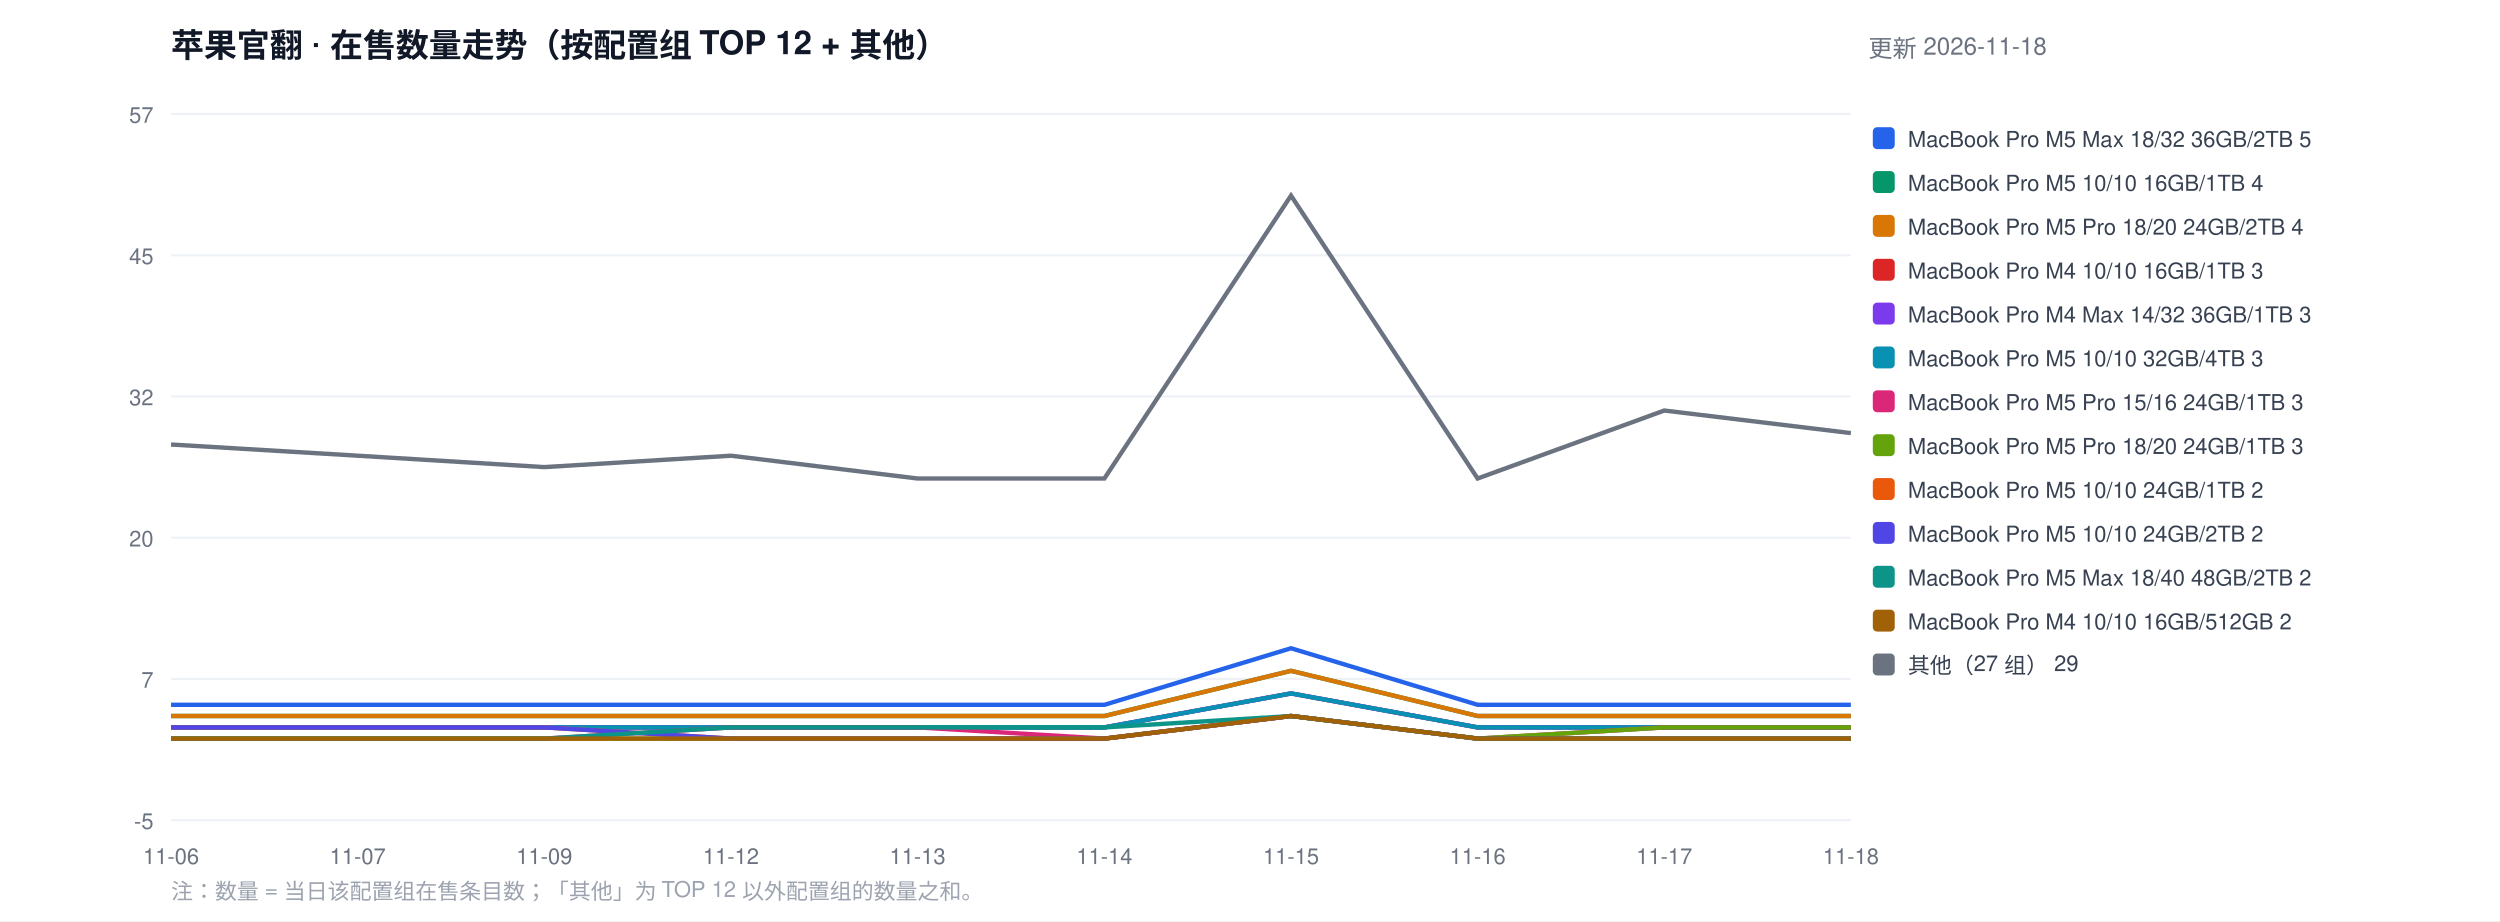
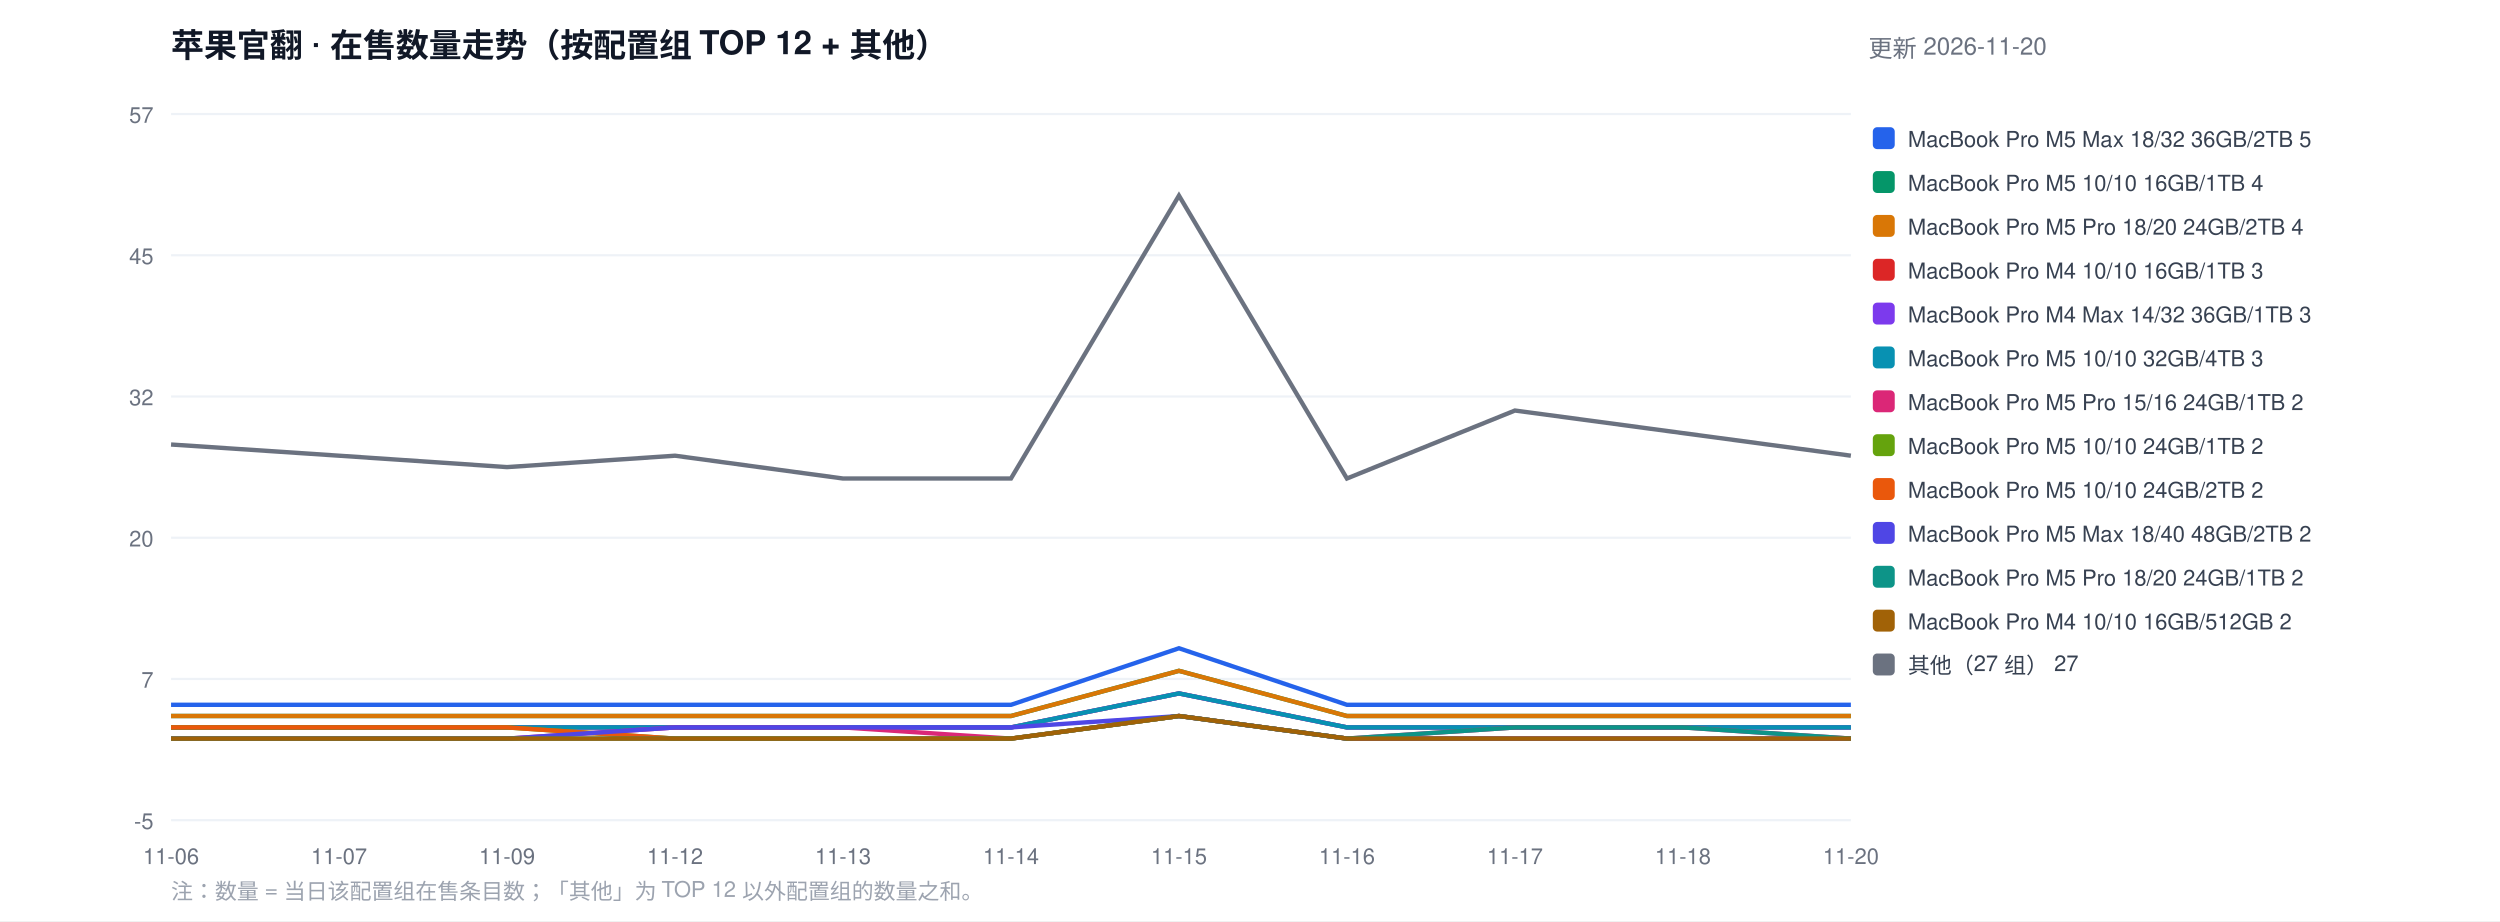
<svg xmlns="http://www.w3.org/2000/svg" width="1140" height="420" viewBox="0 0 1140 420" font-family="-apple-system,Segoe UI,Helvetica,Arial,sans-serif">
  <rect width="1140" height="420" fill="#ffffff" />
  <text x="78" y="26" font-size="15" font-weight="600" fill="#111827">苹果官翻 · 在售数量走势（按配置组 TOP 12 + 其他）</text>
-   <text x="852" y="26" font-size="11" fill="#6b7280">更新 2026-11-18</text>
+   <text x="852" y="26" font-size="11" fill="#6b7280">更新 2026-11-20</text>
  <line x1="78" y1="374.0" x2="844" y2="374.0" stroke="#eef2f7" />
  <text x="70" y="378.0" font-size="10" fill="#6b7280" text-anchor="end">-5</text>
  <line x1="78" y1="309.6" x2="844" y2="309.6" stroke="#eef2f7" />
  <text x="70" y="313.6" font-size="10" fill="#6b7280" text-anchor="end">7</text>
  <line x1="78" y1="245.2" x2="844" y2="245.2" stroke="#eef2f7" />
  <text x="70" y="249.2" font-size="10" fill="#6b7280" text-anchor="end">20</text>
  <line x1="78" y1="180.8" x2="844" y2="180.8" stroke="#eef2f7" />
  <text x="70" y="184.8" font-size="10" fill="#6b7280" text-anchor="end">32</text>
  <line x1="78" y1="116.4" x2="844" y2="116.4" stroke="#eef2f7" />
  <text x="70" y="120.4" font-size="10" fill="#6b7280" text-anchor="end">45</text>
  <line x1="78" y1="52.0" x2="844" y2="52.0" stroke="#eef2f7" />
  <text x="70" y="56.0" font-size="10" fill="#6b7280" text-anchor="end">57</text>
  <text x="78.0" y="394" font-size="10" fill="#6b7280" text-anchor="middle">11-06</text>
-   <text x="163.1" y="394" font-size="10" fill="#6b7280" text-anchor="middle">11-07</text>
-   <text x="248.2" y="394" font-size="10" fill="#6b7280" text-anchor="middle">11-09</text>
-   <text x="333.3" y="394" font-size="10" fill="#6b7280" text-anchor="middle">11-12</text>
-   <text x="418.4" y="394" font-size="10" fill="#6b7280" text-anchor="middle">11-13</text>
-   <text x="503.6" y="394" font-size="10" fill="#6b7280" text-anchor="middle">11-14</text>
-   <text x="588.7" y="394" font-size="10" fill="#6b7280" text-anchor="middle">11-15</text>
-   <text x="673.8" y="394" font-size="10" fill="#6b7280" text-anchor="middle">11-16</text>
-   <text x="758.9" y="394" font-size="10" fill="#6b7280" text-anchor="middle">11-17</text>
-   <text x="844.0" y="394" font-size="10" fill="#6b7280" text-anchor="middle">11-18</text>
-   <polyline fill="none" stroke="#2563eb" stroke-width="2" points="78.0,321.4 163.1,321.4 248.2,321.4 333.3,321.4 418.4,321.4 503.6,321.4 588.7,295.6 673.8,321.4 758.9,321.4 844.0,321.4" />
-   <polyline fill="none" stroke="#059669" stroke-width="2" points="78.0,326.5 163.1,326.5 248.2,326.5 333.3,326.5 418.4,326.5 503.6,326.5 588.7,305.9 673.8,326.5 758.9,326.5 844.0,326.5" />
-   <polyline fill="none" stroke="#d97706" stroke-width="2" points="78.0,326.5 163.1,326.5 248.2,326.5 333.3,326.5 418.4,326.5 503.6,326.5 588.7,305.9 673.8,326.5 758.9,326.5 844.0,326.5" />
-   <polyline fill="none" stroke="#dc2626" stroke-width="2" points="78.0,331.7 163.1,331.7 248.2,331.7 333.3,331.7 418.4,331.7 503.6,331.7 588.7,316.2 673.8,331.7 758.9,331.7 844.0,331.7" />
-   <polyline fill="none" stroke="#7c3aed" stroke-width="2" points="78.0,331.7 163.1,331.7 248.2,331.7 333.3,331.7 418.4,331.7 503.6,331.7 588.7,316.2 673.8,331.7 758.9,331.7 844.0,331.7" />
-   <polyline fill="none" stroke="#0891b2" stroke-width="2" points="78.0,331.7 163.1,331.7 248.2,331.7 333.3,331.7 418.4,331.7 503.6,331.7 588.7,316.2 673.8,331.7 758.9,331.7 844.0,331.7" />
-   <polyline fill="none" stroke="#db2777" stroke-width="2" points="78.0,336.8 163.1,336.8 248.2,336.8 333.3,331.7 418.4,331.7 503.6,336.8 588.7,326.5 673.8,336.8 758.9,331.7 844.0,331.7" />
-   <polyline fill="none" stroke="#65a30d" stroke-width="2" points="78.0,336.8 163.1,336.8 248.2,336.8 333.3,336.8 418.4,336.8 503.6,336.8 588.7,326.5 673.8,336.8 758.9,331.7 844.0,331.7" />
-   <polyline fill="none" stroke="#ea580c" stroke-width="2" points="78.0,331.7 163.1,331.7 248.2,331.7 333.3,336.8 418.4,336.8 503.6,336.8 588.7,326.5 673.8,336.8 758.9,336.8 844.0,336.8" />
-   <polyline fill="none" stroke="#4f46e5" stroke-width="2" points="78.0,331.7 163.1,331.7 248.2,331.7 333.3,336.8 418.4,336.8 503.6,336.8 588.7,326.5 673.8,336.8 758.9,336.8 844.0,336.8" />
-   <polyline fill="none" stroke="#0d9488" stroke-width="2" points="78.0,336.8 163.1,336.8 248.2,336.8 333.3,331.7 418.4,331.7 503.6,331.7 588.7,326.5 673.8,336.8 758.9,336.8 844.0,336.8" />
-   <polyline fill="none" stroke="#a16207" stroke-width="2" points="78.0,336.8 163.1,336.8 248.2,336.8 333.3,336.8 418.4,336.8 503.6,336.8 588.7,326.5 673.8,336.8 758.9,336.8 844.0,336.8" />
-   <polyline fill="none" stroke="#6b7280" stroke-width="2" points="78.0,202.7 163.1,207.8 248.2,213.0 333.3,207.8 418.4,218.2 503.6,218.2 588.7,89.2 673.8,218.2 758.9,187.2 844.0,197.5" />
+   <text x="154.6" y="394" font-size="10" fill="#6b7280" text-anchor="middle">11-07</text>
+   <text x="231.2" y="394" font-size="10" fill="#6b7280" text-anchor="middle">11-09</text>
+   <text x="307.8" y="394" font-size="10" fill="#6b7280" text-anchor="middle">11-12</text>
+   <text x="384.4" y="394" font-size="10" fill="#6b7280" text-anchor="middle">11-13</text>
+   <text x="461.0" y="394" font-size="10" fill="#6b7280" text-anchor="middle">11-14</text>
+   <text x="537.6" y="394" font-size="10" fill="#6b7280" text-anchor="middle">11-15</text>
+   <text x="614.2" y="394" font-size="10" fill="#6b7280" text-anchor="middle">11-16</text>
+   <text x="690.8" y="394" font-size="10" fill="#6b7280" text-anchor="middle">11-17</text>
+   <text x="767.4" y="394" font-size="10" fill="#6b7280" text-anchor="middle">11-18</text>
+   <text x="844.0" y="394" font-size="10" fill="#6b7280" text-anchor="middle">11-20</text>
+   <polyline fill="none" stroke="#2563eb" stroke-width="2" points="78.0,321.4 154.6,321.4 231.2,321.4 307.8,321.4 384.4,321.4 461.0,321.4 537.6,295.6 614.2,321.4 690.8,321.4 767.4,321.4 844.0,321.4" />
+   <polyline fill="none" stroke="#059669" stroke-width="2" points="78.0,326.5 154.6,326.5 231.2,326.5 307.8,326.5 384.4,326.5 461.0,326.5 537.6,305.9 614.2,326.5 690.8,326.5 767.4,326.5 844.0,326.5" />
+   <polyline fill="none" stroke="#d97706" stroke-width="2" points="78.0,326.5 154.6,326.5 231.2,326.5 307.8,326.5 384.4,326.5 461.0,326.5 537.6,305.9 614.2,326.5 690.8,326.5 767.4,326.5 844.0,326.5" />
+   <polyline fill="none" stroke="#dc2626" stroke-width="2" points="78.0,331.7 154.6,331.7 231.2,331.7 307.8,331.7 384.4,331.7 461.0,331.7 537.6,316.2 614.2,331.7 690.8,331.7 767.4,331.7 844.0,331.7" />
+   <polyline fill="none" stroke="#7c3aed" stroke-width="2" points="78.0,331.7 154.6,331.7 231.2,331.7 307.8,331.7 384.4,331.7 461.0,331.7 537.6,316.2 614.2,331.7 690.8,331.7 767.4,331.7 844.0,331.7" />
+   <polyline fill="none" stroke="#0891b2" stroke-width="2" points="78.0,331.7 154.6,331.7 231.2,331.7 307.8,331.7 384.4,331.7 461.0,331.7 537.6,316.2 614.2,331.7 690.8,331.7 767.4,331.7 844.0,331.7" />
+   <polyline fill="none" stroke="#db2777" stroke-width="2" points="78.0,336.8 154.6,336.8 231.2,336.8 307.8,331.7 384.4,331.7 461.0,336.8 537.6,326.5 614.2,336.8 690.8,331.7 767.4,331.7 844.0,336.8" />
+   <polyline fill="none" stroke="#65a30d" stroke-width="2" points="78.0,331.7 154.6,331.7 231.2,331.7 307.8,336.8 384.4,336.8 461.0,336.8 537.6,326.5 614.2,336.8 690.8,336.8 767.4,336.8 844.0,336.8" />
+   <polyline fill="none" stroke="#ea580c" stroke-width="2" points="78.0,331.7 154.6,331.7 231.2,331.7 307.8,336.8 384.4,336.8 461.0,336.8 537.6,326.5 614.2,336.8 690.8,336.8 767.4,336.8 844.0,336.8" />
+   <polyline fill="none" stroke="#4f46e5" stroke-width="2" points="78.0,336.8 154.6,336.8 231.2,336.8 307.8,331.7 384.4,331.7 461.0,331.7 537.6,326.5 614.2,336.8 690.8,336.8 767.4,336.8 844.0,336.8" />
+   <polyline fill="none" stroke="#0d9488" stroke-width="2" points="78.0,336.8 154.6,336.8 231.2,336.8 307.8,336.8 384.4,336.8 461.0,336.8 537.6,326.5 614.2,336.8 690.8,331.7 767.4,331.7 844.0,336.8" />
+   <polyline fill="none" stroke="#a16207" stroke-width="2" points="78.0,336.8 154.6,336.8 231.2,336.8 307.8,336.8 384.4,336.8 461.0,336.8 537.6,326.5 614.2,336.8 690.8,336.8 767.4,336.8 844.0,336.8" />
+   <polyline fill="none" stroke="#6b7280" stroke-width="2" points="78.0,202.7 154.6,207.8 231.2,213.0 307.8,207.8 384.4,218.2 461.0,218.2 537.6,89.2 614.2,218.2 690.8,187.2 767.4,197.5 844.0,207.8" />
  <rect x="854" y="58" width="10" height="10" rx="2" fill="#2563eb" />
  <text x="870" y="67" font-size="10" fill="#374151">MacBook Pro M5 Max 18/32 36GB/2TB 5</text>
  <rect x="854" y="78" width="10" height="10" rx="2" fill="#059669" />
  <text x="870" y="87" font-size="10" fill="#374151">MacBook Pro M5 10/10 16GB/1TB 4</text>
  <rect x="854" y="98" width="10" height="10" rx="2" fill="#d97706" />
  <text x="870" y="107" font-size="10" fill="#374151">MacBook Pro M5 Pro 18/20 24GB/2TB 4</text>
  <rect x="854" y="118" width="10" height="10" rx="2" fill="#dc2626" />
  <text x="870" y="127" font-size="10" fill="#374151">MacBook Pro M4 10/10 16GB/1TB 3</text>
  <rect x="854" y="138" width="10" height="10" rx="2" fill="#7c3aed" />
  <text x="870" y="147" font-size="10" fill="#374151">MacBook Pro M4 Max 14/32 36GB/1TB 3</text>
  <rect x="854" y="158" width="10" height="10" rx="2" fill="#0891b2" />
  <text x="870" y="167" font-size="10" fill="#374151">MacBook Pro M5 10/10 32GB/4TB 3</text>
  <rect x="854" y="178" width="10" height="10" rx="2" fill="#db2777" />
-   <text x="870" y="187" font-size="10" fill="#374151">MacBook Pro M5 Pro 15/16 24GB/1TB 3</text>
+   <text x="870" y="187" font-size="10" fill="#374151">MacBook Pro M5 Pro 15/16 24GB/1TB 2</text>
  <rect x="854" y="198" width="10" height="10" rx="2" fill="#65a30d" />
-   <text x="870" y="207" font-size="10" fill="#374151">MacBook Pro M5 Pro 18/20 24GB/1TB 3</text>
+   <text x="870" y="207" font-size="10" fill="#374151">MacBook Pro M5 10/10 24GB/1TB 2</text>
  <rect x="854" y="218" width="10" height="10" rx="2" fill="#ea580c" />
-   <text x="870" y="227" font-size="10" fill="#374151">MacBook Pro M5 10/10 24GB/1TB 2</text>
+   <text x="870" y="227" font-size="10" fill="#374151">MacBook Pro M5 10/10 24GB/2TB 2</text>
  <rect x="854" y="238" width="10" height="10" rx="2" fill="#4f46e5" />
-   <text x="870" y="247" font-size="10" fill="#374151">MacBook Pro M5 10/10 24GB/2TB 2</text>
+   <text x="870" y="247" font-size="10" fill="#374151">MacBook Pro M5 Max 18/40 48GB/2TB 2</text>
  <rect x="854" y="258" width="10" height="10" rx="2" fill="#0d9488" />
-   <text x="870" y="267" font-size="10" fill="#374151">MacBook Pro M5 Max 18/40 48GB/2TB 2</text>
+   <text x="870" y="267" font-size="10" fill="#374151">MacBook Pro M5 Pro 18/20 24GB/1TB 2</text>
  <rect x="854" y="278" width="10" height="10" rx="2" fill="#a16207" />
  <text x="870" y="287" font-size="10" fill="#374151">MacBook Pro M4 10/10 16GB/512GB 2</text>
  <rect x="854" y="298" width="10" height="10" rx="2" fill="#6b7280" />
-   <text x="870" y="307" font-size="10" fill="#374151">其他（27 组） 29</text>
+   <text x="870" y="307" font-size="10" fill="#374151">其他（27 组） 27</text>
  <text x="78" y="410" font-size="10" fill="#9ca3af">注：数量 = 当日该配置组在售条目数；「其他」为 TOP 12 以外配置组的数量之和。</text>
</svg>
